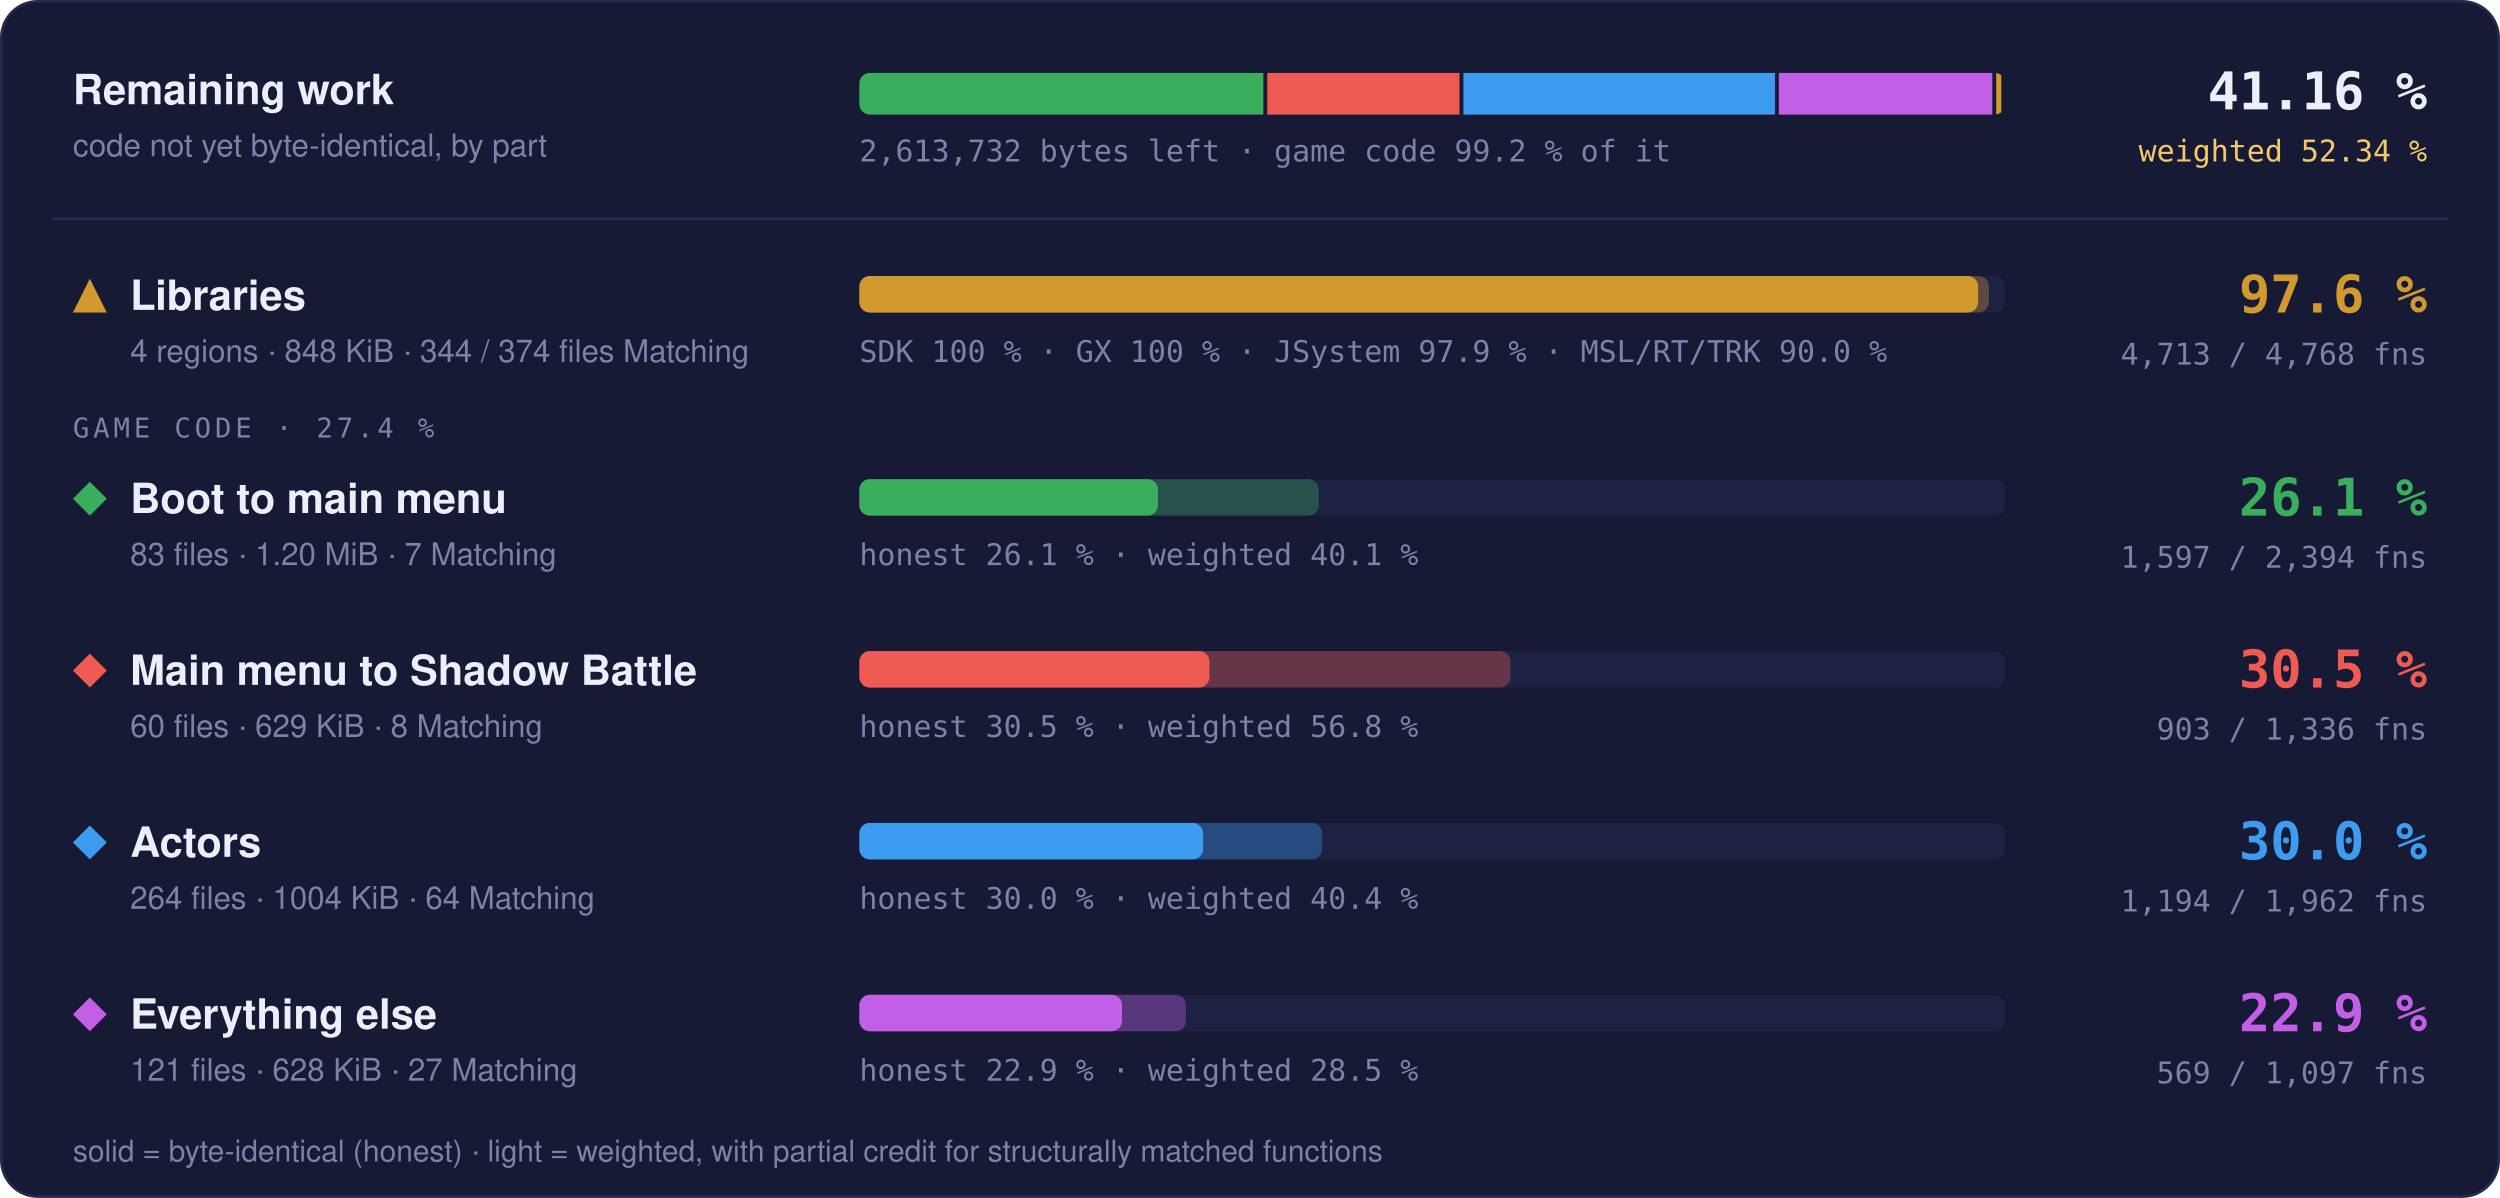
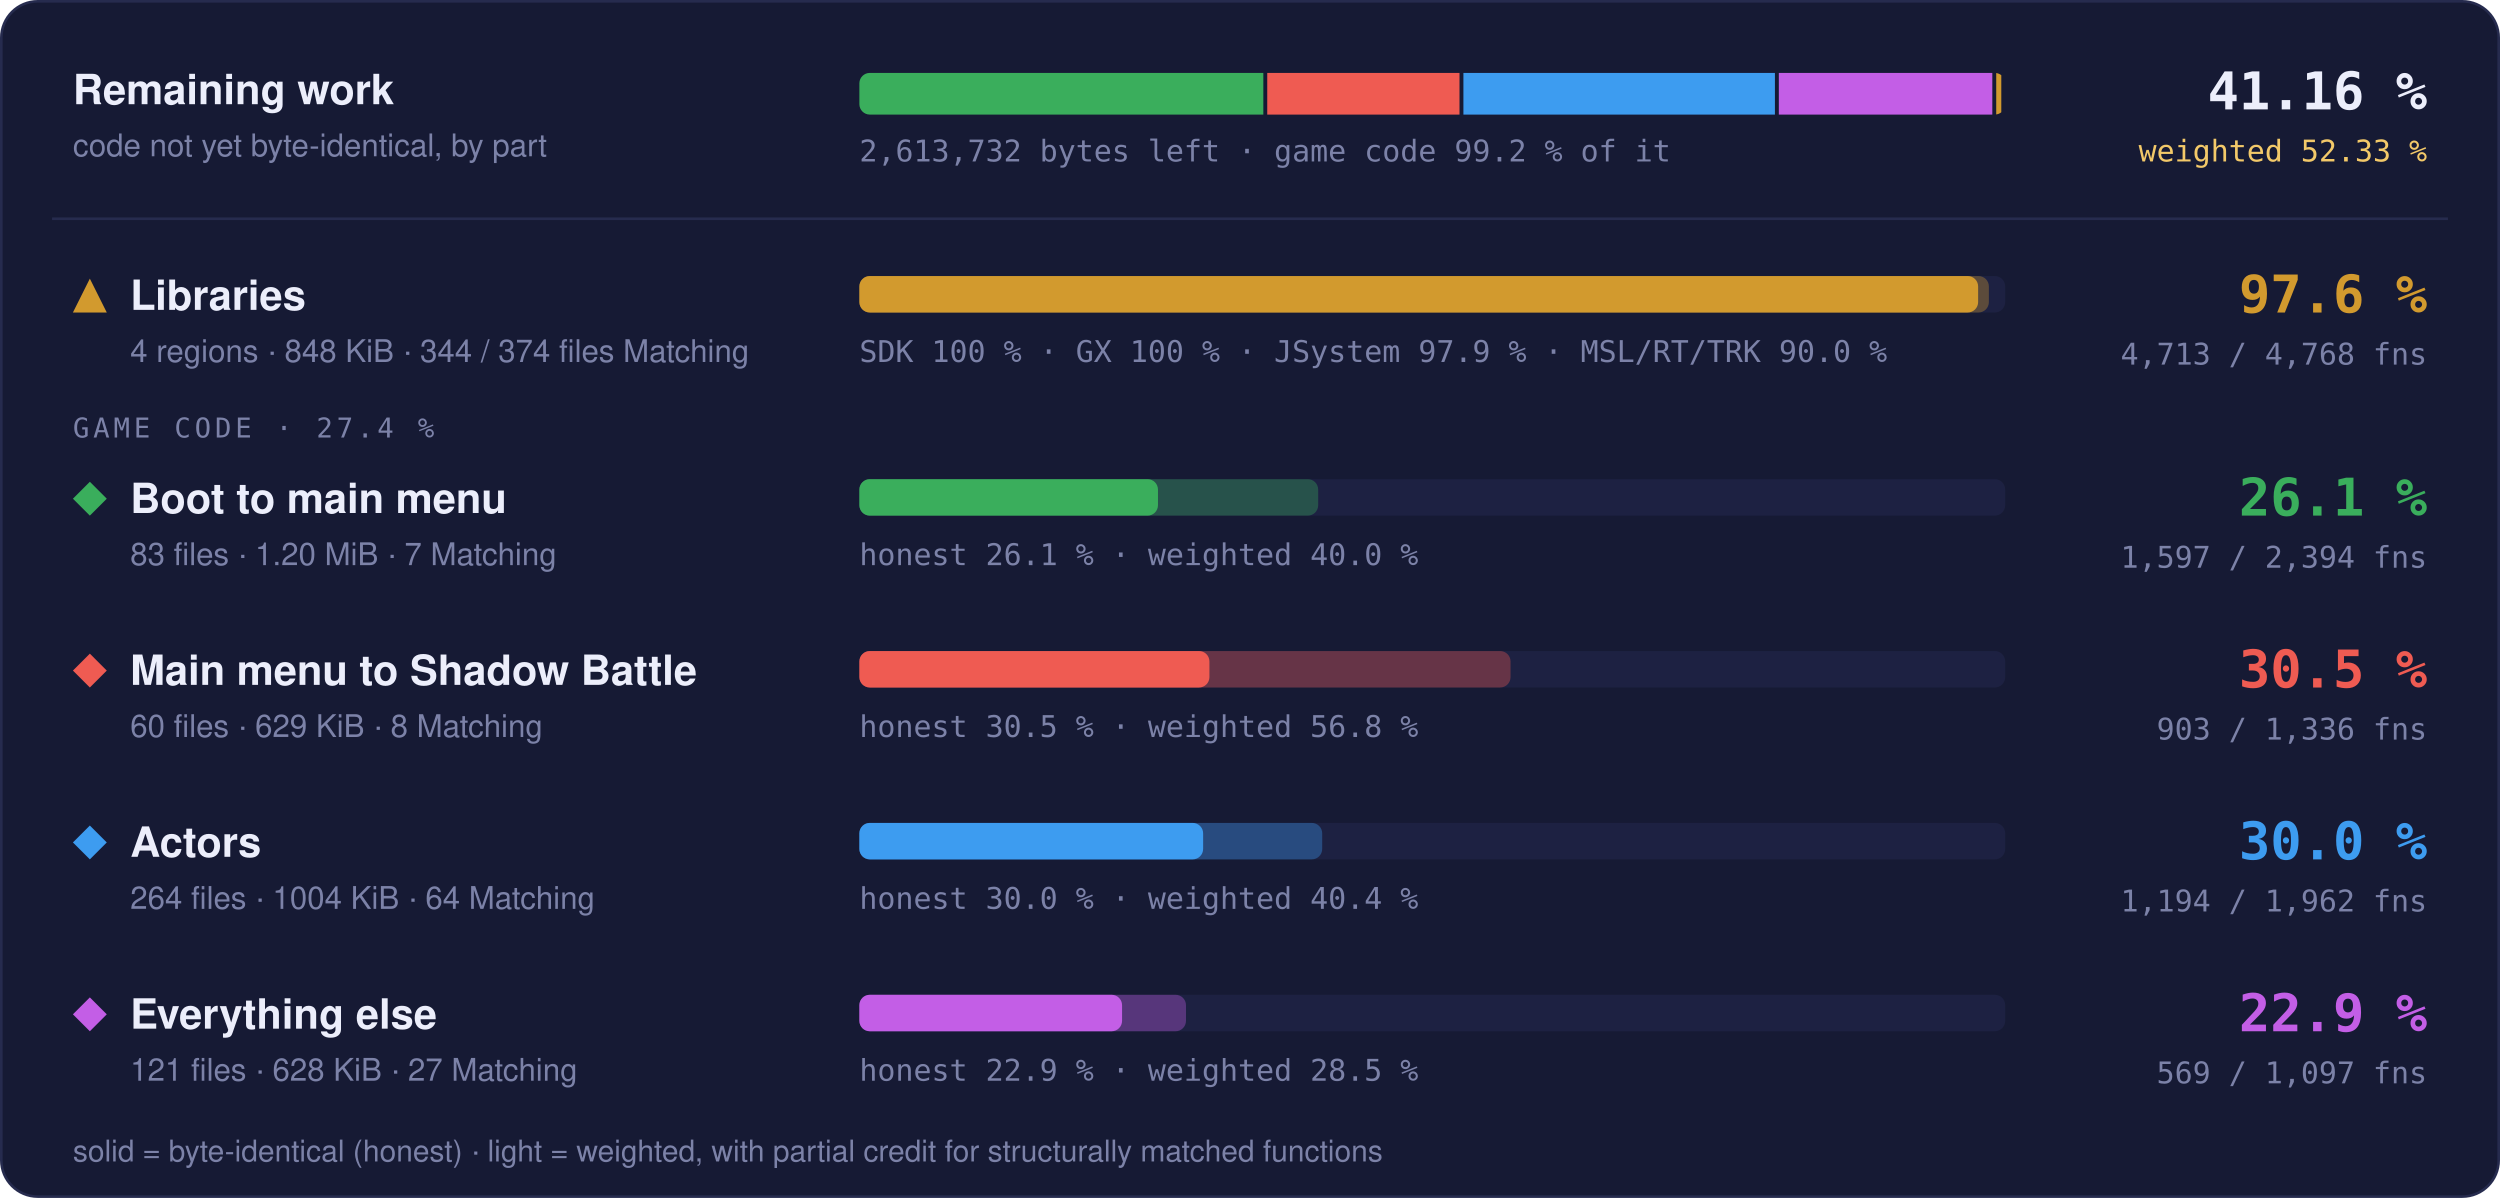
<svg xmlns="http://www.w3.org/2000/svg" width="960" height="460" viewBox="0 0 960 460" role="img" aria-label="Progress overview: Libraries 97.6 % of code, 4713 of 4768 functions; Boot to main menu 26.1 % of code, 1597 of 2394 functions; Main menu to Shadow Battle 30.5 % of code, 903 of 1336 functions; Actors 30.0 % of code, 1194 of 1962 functions; Everything else 22.9 % of code, 569 of 1097 functions">
  <style>text { font-family: -apple-system, BlinkMacSystemFont, 'Segoe UI', Helvetica, Arial, sans-serif; } .mono { font-family: ui-monospace, SFMono-Regular, 'SF Mono', Menlo, Consolas, monospace; } .grow { transform-box: fill-box; transform-origin: 0 50%; animation: grow 1.4s cubic-bezier(.2,.8,.2,1) both; } @keyframes grow { from { transform: scaleX(0); } } @media (prefers-reduced-motion: reduce) { * { animation: none !important; } }</style>
  <rect x="0.5" y="0.5" width="959" height="459" rx="14" fill="#161a34" stroke="#262b4e" />
  <text x="28" y="40" font-size="16" font-weight="700" fill="#eceefb">Remaining work</text>
  <text x="28" y="60" font-size="12" fill="#7c82a8">code not yet byte-identical, by part</text>
  <clipPath id="rw">
    <rect x="330" y="28" width="440" height="16" rx="4" />
  </clipPath>
  <g clip-path="url(#rw)">
    <rect class="grow" x="330.00" y="28" width="155.12" height="16" fill="#3aae5c" />
    <rect class="grow" x="486.62" y="28" width="73.83" height="16" fill="#ef5b52" />
    <rect class="grow" x="561.95" y="28" width="119.62" height="16" fill="#3d9cf0" />
    <rect class="grow" x="683.07" y="28" width="81.98" height="16" fill="#c35ee6" />
    <rect class="grow" x="766.55" y="28" width="1.95" height="16" fill="#d29a2e" />
  </g>
  <text x="330" y="62" class="mono" font-size="11.5" fill="#7c82a8">2,613,732 bytes left · game code 99.2 % of it</text>
  <text x="932" y="42" text-anchor="end" class="mono" font-size="20" font-weight="700" fill="#eceefb">41.16 %</text>
-   <text x="932" y="62" text-anchor="end" class="mono" font-size="11.5" fill="#f3c969">weighted 52.34 %</text>
+   <text x="932" y="62" text-anchor="end" class="mono" font-size="11.5" fill="#f3c969">weighted 52.33 %</text>
  <line x1="20" x2="940" y1="84" y2="84" stroke="#262b4e" />
  <g fill="#d29a2e">
    <path d="M34.5 107L41 120L28 120Z" />
  </g>
  <text x="50" y="119" font-size="16" font-weight="700" fill="#eceefb">Libraries</text>
  <text x="50" y="139" font-size="12" fill="#7c82a8">4 regions · 848 KiB · 344 / 374 files Matching</text>
  <rect x="330" y="106" width="440" height="14" rx="4" fill="#1d2142" />
  <rect class="grow" style="animation-delay:0.0s" x="330" y="106" width="433.73" height="14" rx="4" fill="#d29a2e" fill-opacity="0.35" />
  <rect class="grow" style="animation-delay:0.0s" x="330" y="106" width="429.60" height="14" rx="4" fill="#d29a2e" />
  <text x="330" y="139" class="mono" font-size="11.5" fill="#7c82a8">SDK 100 % · GX 100 % · JSystem 97.9 % · MSL/RT/TRK 90.0 %</text>
  <text x="932" y="120" text-anchor="end" class="mono" font-size="20" font-weight="700" fill="#d29a2e">97.6 %</text>
  <text x="932" y="140" text-anchor="end" class="mono" font-size="11.5" fill="#7c82a8">4,713 / 4,768 fns</text>
  <text x="28" y="168" class="mono" font-size="10.5" letter-spacing="0.14em" fill="#7c82a8">GAME CODE · 27.4 %</text>
  <g fill="#3aae5c">
    <path d="M34.5 185L41 191.5L34.5 198L28 191.5Z" />
  </g>
  <text x="50" y="197" font-size="16" font-weight="700" fill="#eceefb">Boot to main menu</text>
  <text x="50" y="217" font-size="12" fill="#7c82a8">83 files · 1.20 MiB · 7 Matching</text>
  <rect x="330" y="184" width="440" height="14" rx="4" fill="#1d2142" />
-   <rect class="grow" style="animation-delay:0.1s" x="330" y="184" width="176.41" height="14" rx="4" fill="#3aae5c" fill-opacity="0.35" />
+   <rect class="grow" style="animation-delay:0.1s" x="330" y="184" width="176.18" height="14" rx="4" fill="#3aae5c" fill-opacity="0.35" />
  <rect class="grow" style="animation-delay:0.1s" x="330" y="184" width="114.66" height="14" rx="4" fill="#3aae5c" />
-   <text x="330" y="217" class="mono" font-size="11.5" fill="#7c82a8">honest 26.1 % · weighted 40.1 %</text>
+   <text x="330" y="217" class="mono" font-size="11.5" fill="#7c82a8">honest 26.1 % · weighted 40.0 %</text>
  <text x="932" y="198" text-anchor="end" class="mono" font-size="20" font-weight="700" fill="#3aae5c">26.1 %</text>
  <text x="932" y="218" text-anchor="end" class="mono" font-size="11.5" fill="#7c82a8">1,597 / 2,394 fns</text>
  <g fill="#ef5b52">
    <path d="M34.5 251L41 257.5L34.5 264L28 257.5Z" />
  </g>
  <text x="50" y="263" font-size="16" font-weight="700" fill="#eceefb">Main menu to Shadow Battle</text>
  <text x="50" y="283" font-size="12" fill="#7c82a8">60 files · 629 KiB · 8 Matching</text>
  <rect x="330" y="250" width="440" height="14" rx="4" fill="#1d2142" />
  <rect class="grow" style="animation-delay:0.2s" x="330" y="250" width="250.05" height="14" rx="4" fill="#ef5b52" fill-opacity="0.35" />
  <rect class="grow" style="animation-delay:0.2s" x="330" y="250" width="134.42" height="14" rx="4" fill="#ef5b52" />
  <text x="330" y="283" class="mono" font-size="11.5" fill="#7c82a8">honest 30.5 % · weighted 56.8 %</text>
  <text x="932" y="264" text-anchor="end" class="mono" font-size="20" font-weight="700" fill="#ef5b52">30.5 %</text>
  <text x="932" y="284" text-anchor="end" class="mono" font-size="11.5" fill="#7c82a8">903 / 1,336 fns</text>
  <g fill="#3d9cf0">
    <path d="M34.5 317L41 323.5L34.5 330L28 323.5Z" />
  </g>
  <text x="50" y="329" font-size="16" font-weight="700" fill="#eceefb">Actors</text>
  <text x="50" y="349" font-size="12" fill="#7c82a8">264 files · 1004 KiB · 64 Matching</text>
  <rect x="330" y="316" width="440" height="14" rx="4" fill="#1d2142" />
  <rect class="grow" style="animation-delay:0.3s" x="330" y="316" width="177.72" height="14" rx="4" fill="#3d9cf0" fill-opacity="0.35" />
  <rect class="grow" style="animation-delay:0.3s" x="330" y="316" width="132.00" height="14" rx="4" fill="#3d9cf0" />
  <text x="330" y="349" class="mono" font-size="11.5" fill="#7c82a8">honest 30.0 % · weighted 40.4 %</text>
  <text x="932" y="330" text-anchor="end" class="mono" font-size="20" font-weight="700" fill="#3d9cf0">30.0 %</text>
  <text x="932" y="350" text-anchor="end" class="mono" font-size="11.5" fill="#7c82a8">1,194 / 1,962 fns</text>
  <g fill="#c35ee6">
    <path d="M34.5 383L41 389.5L34.5 396L28 389.5Z" />
  </g>
  <text x="50" y="395" font-size="16" font-weight="700" fill="#eceefb">Everything else</text>
  <text x="50" y="415" font-size="12" fill="#7c82a8">121 files · 628 KiB · 27 Matching</text>
  <rect x="330" y="382" width="440" height="14" rx="4" fill="#1d2142" />
  <rect class="grow" style="animation-delay:0.4s" x="330" y="382" width="125.42" height="14" rx="4" fill="#c35ee6" fill-opacity="0.35" />
  <rect class="grow" style="animation-delay:0.4s" x="330" y="382" width="100.87" height="14" rx="4" fill="#c35ee6" />
  <text x="330" y="415" class="mono" font-size="11.5" fill="#7c82a8">honest 22.9 % · weighted 28.5 %</text>
  <text x="932" y="396" text-anchor="end" class="mono" font-size="20" font-weight="700" fill="#c35ee6">22.9 %</text>
  <text x="932" y="416" text-anchor="end" class="mono" font-size="11.5" fill="#7c82a8">569 / 1,097 fns</text>
  <text x="28" y="446" font-size="11.5" fill="#7c82a8">solid = byte-identical (honest) · light = weighted, with partial credit for structurally matched functions</text>
</svg>
